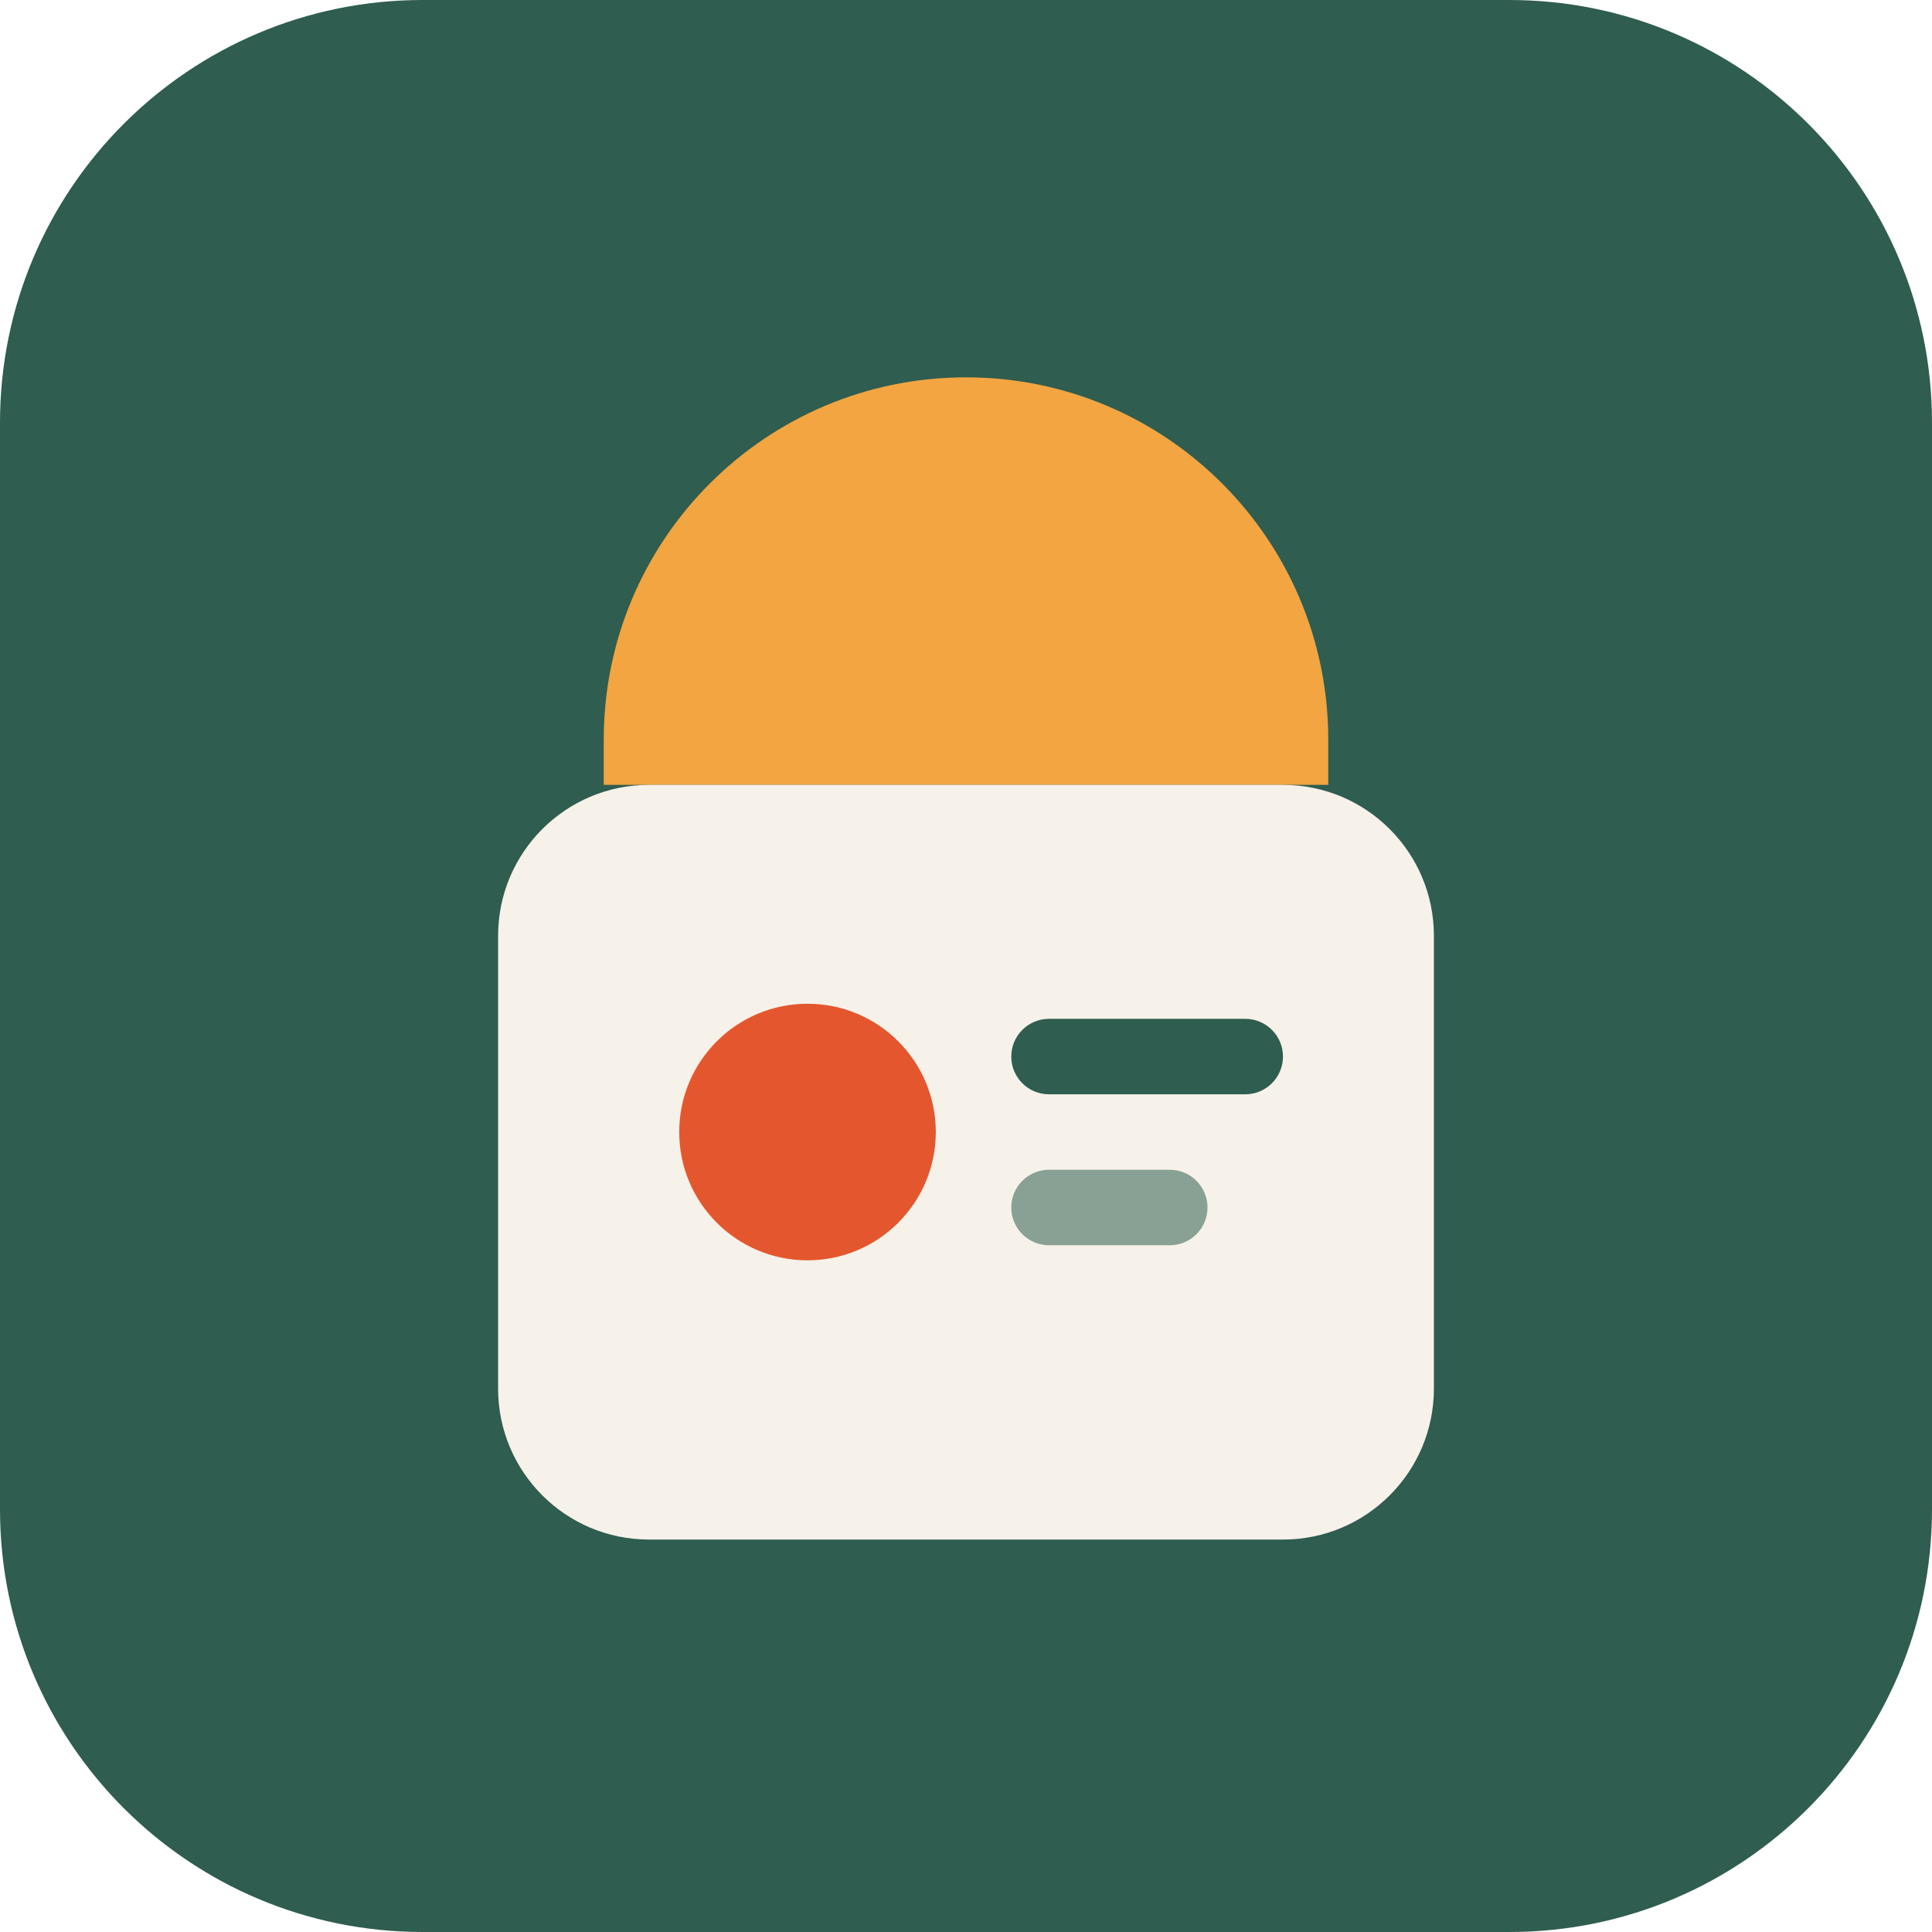
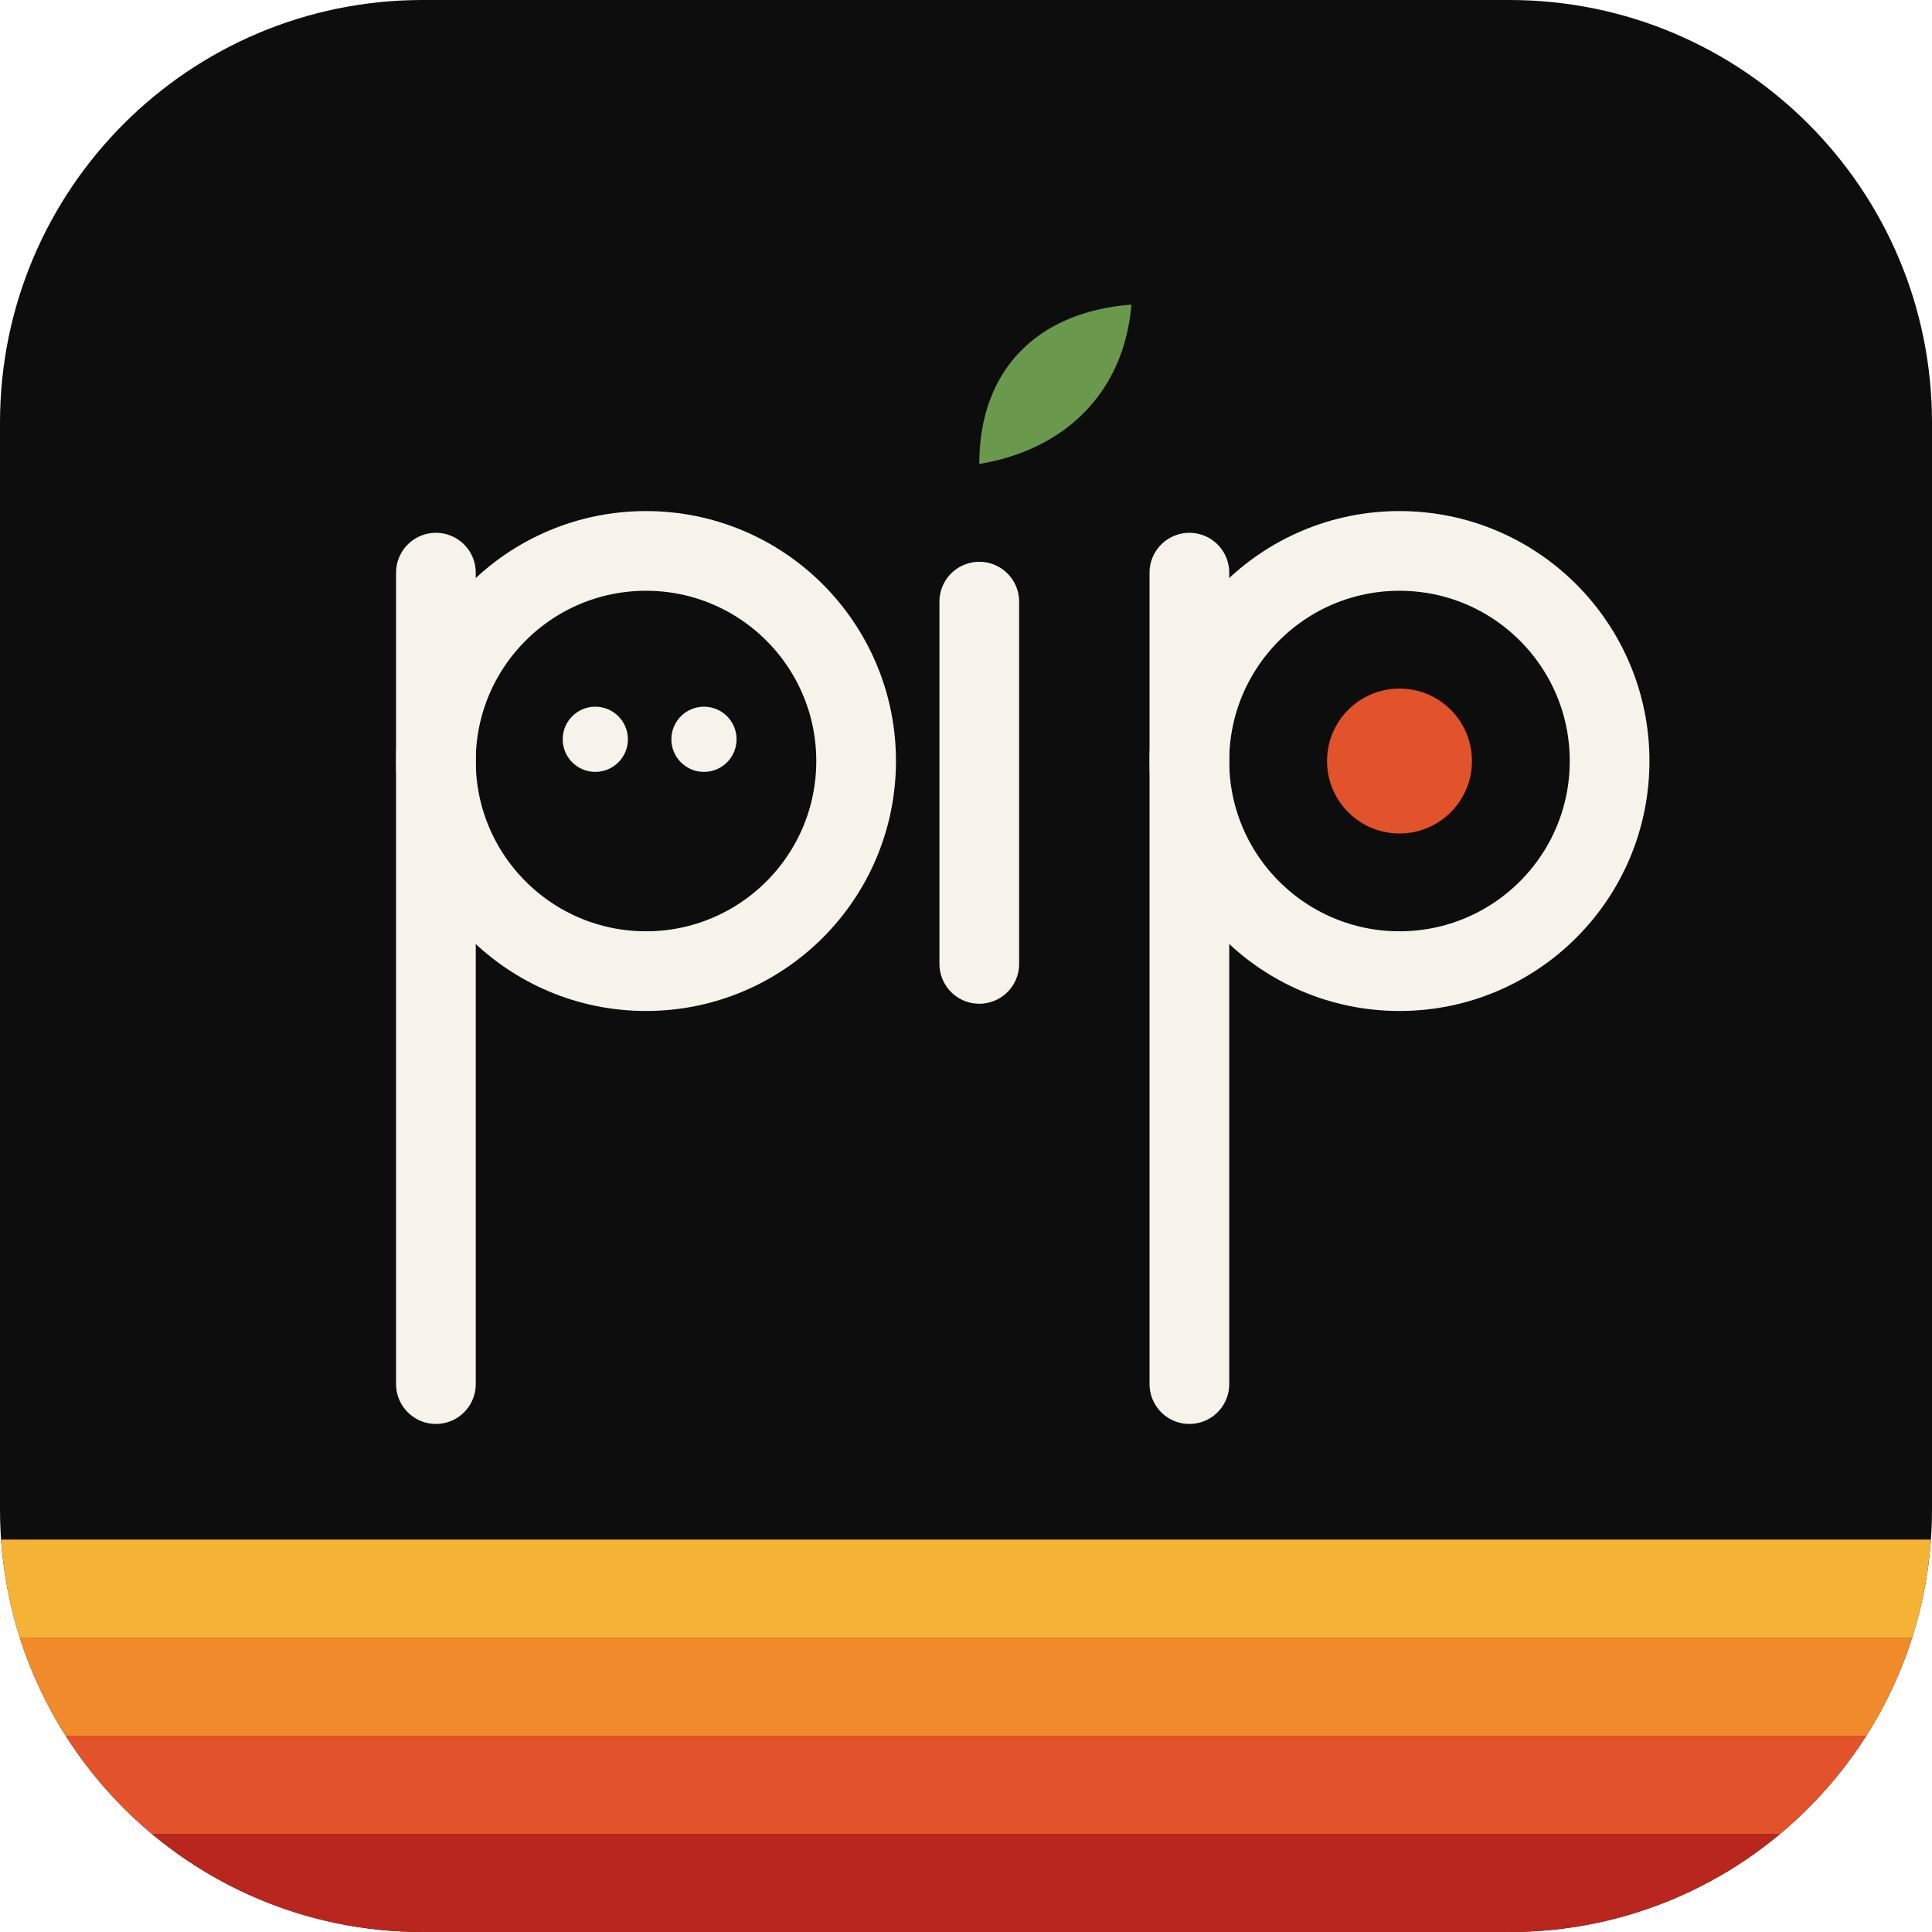
<svg xmlns="http://www.w3.org/2000/svg" viewBox="0 0 512 512">
-   <rect width="512" height="512" rx="112" fill="#2F5D50" />
-   <path d="M160 196c0-53 43-96 96-96s96 43 96 96v12H160z" fill="#F2A541" />
-   <rect x="132" y="208" width="248" height="200" rx="40" fill="#F6F1E9" />
-   <circle cx="214" cy="300" r="34" fill="#E4572E" />
-   <rect x="268" y="270" width="72" height="20" rx="10" fill="#2F5D50" />
-   <rect x="268" y="310" width="52" height="20" rx="10" fill="#2F5D50" opacity=".55" />
+   <defs>
+     <clipPath id="pp-t">
+       <rect width="512" height="512" rx="112" />
+     </clipPath>
+   </defs>
+   <g clip-path="url(#pp-t)">
+     <rect width="512" height="512" fill="#0D0D0D" />
+     <rect x="0" y="408" width="512" height="26" fill="#F5B335" />
+     <rect x="0" y="434" width="512" height="26" fill="#F08A2B" />
+     <rect x="0" y="460" width="512" height="26" fill="#E3532B" />
+     <rect x="0" y="486" width="512" height="26" fill="#B8261E" />
+     <g transform="translate(8 -46) scale(0.96)">
+       <path d="M112 206V430M262 214V314M320 206V430" fill="none" stroke="#F7F3EA" stroke-width="22" stroke-linecap="round" />
+       <circle cx="170" cy="258" r="58" fill="none" stroke="#F7F3EA" stroke-width="22" />
+       <circle cx="378" cy="258" r="58" fill="none" stroke="#F7F3EA" stroke-width="22" />
+       <path d="M262 176C262 150 278 134 304 132C302 156 286 172 262 176Z" fill="#6A994E" />
+       <circle cx="156" cy="252" r="9" fill="#F7F3EA" />
+       <circle cx="186" cy="252" r="9" fill="#F7F3EA" />
+       <circle cx="378" cy="258" r="20" fill="#E3532B" />
+     </g>
+   </g>
</svg>
